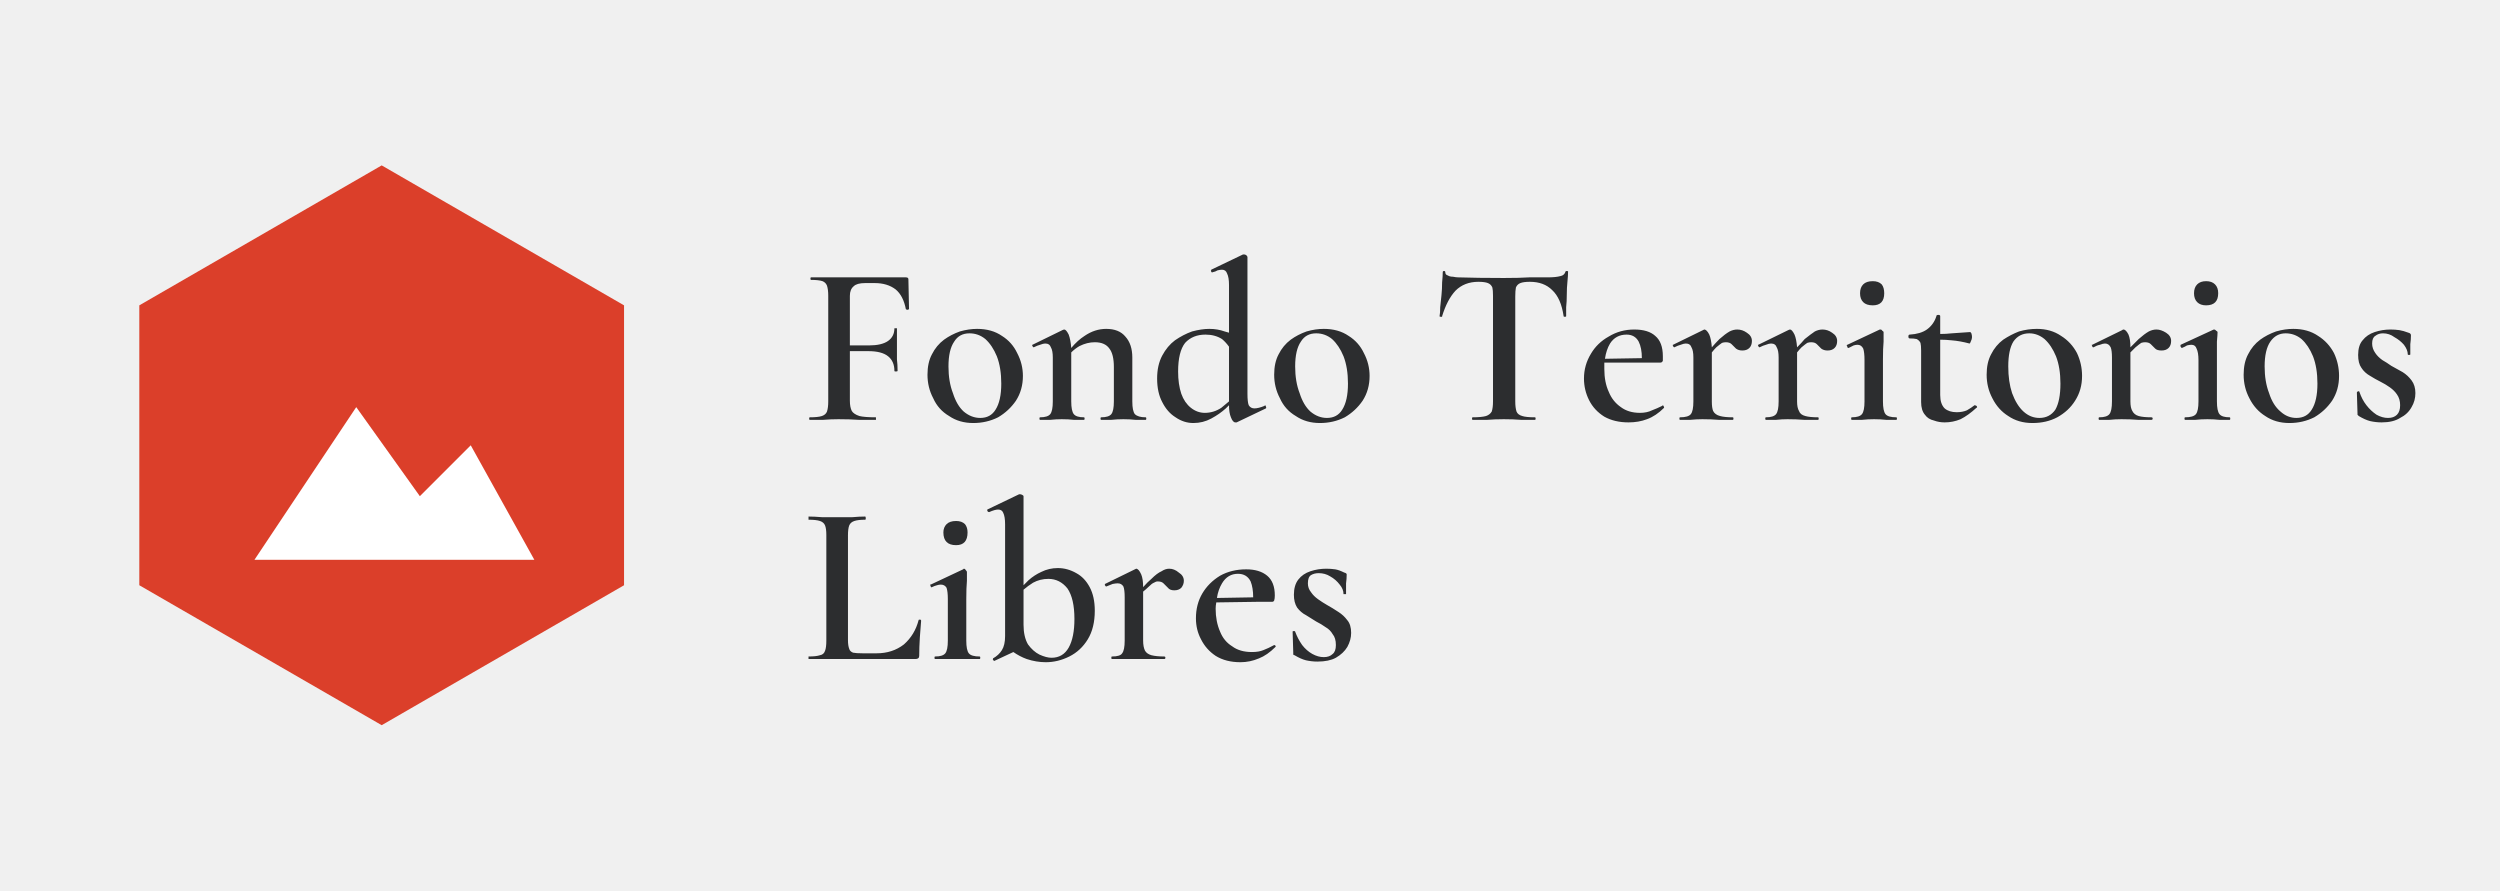
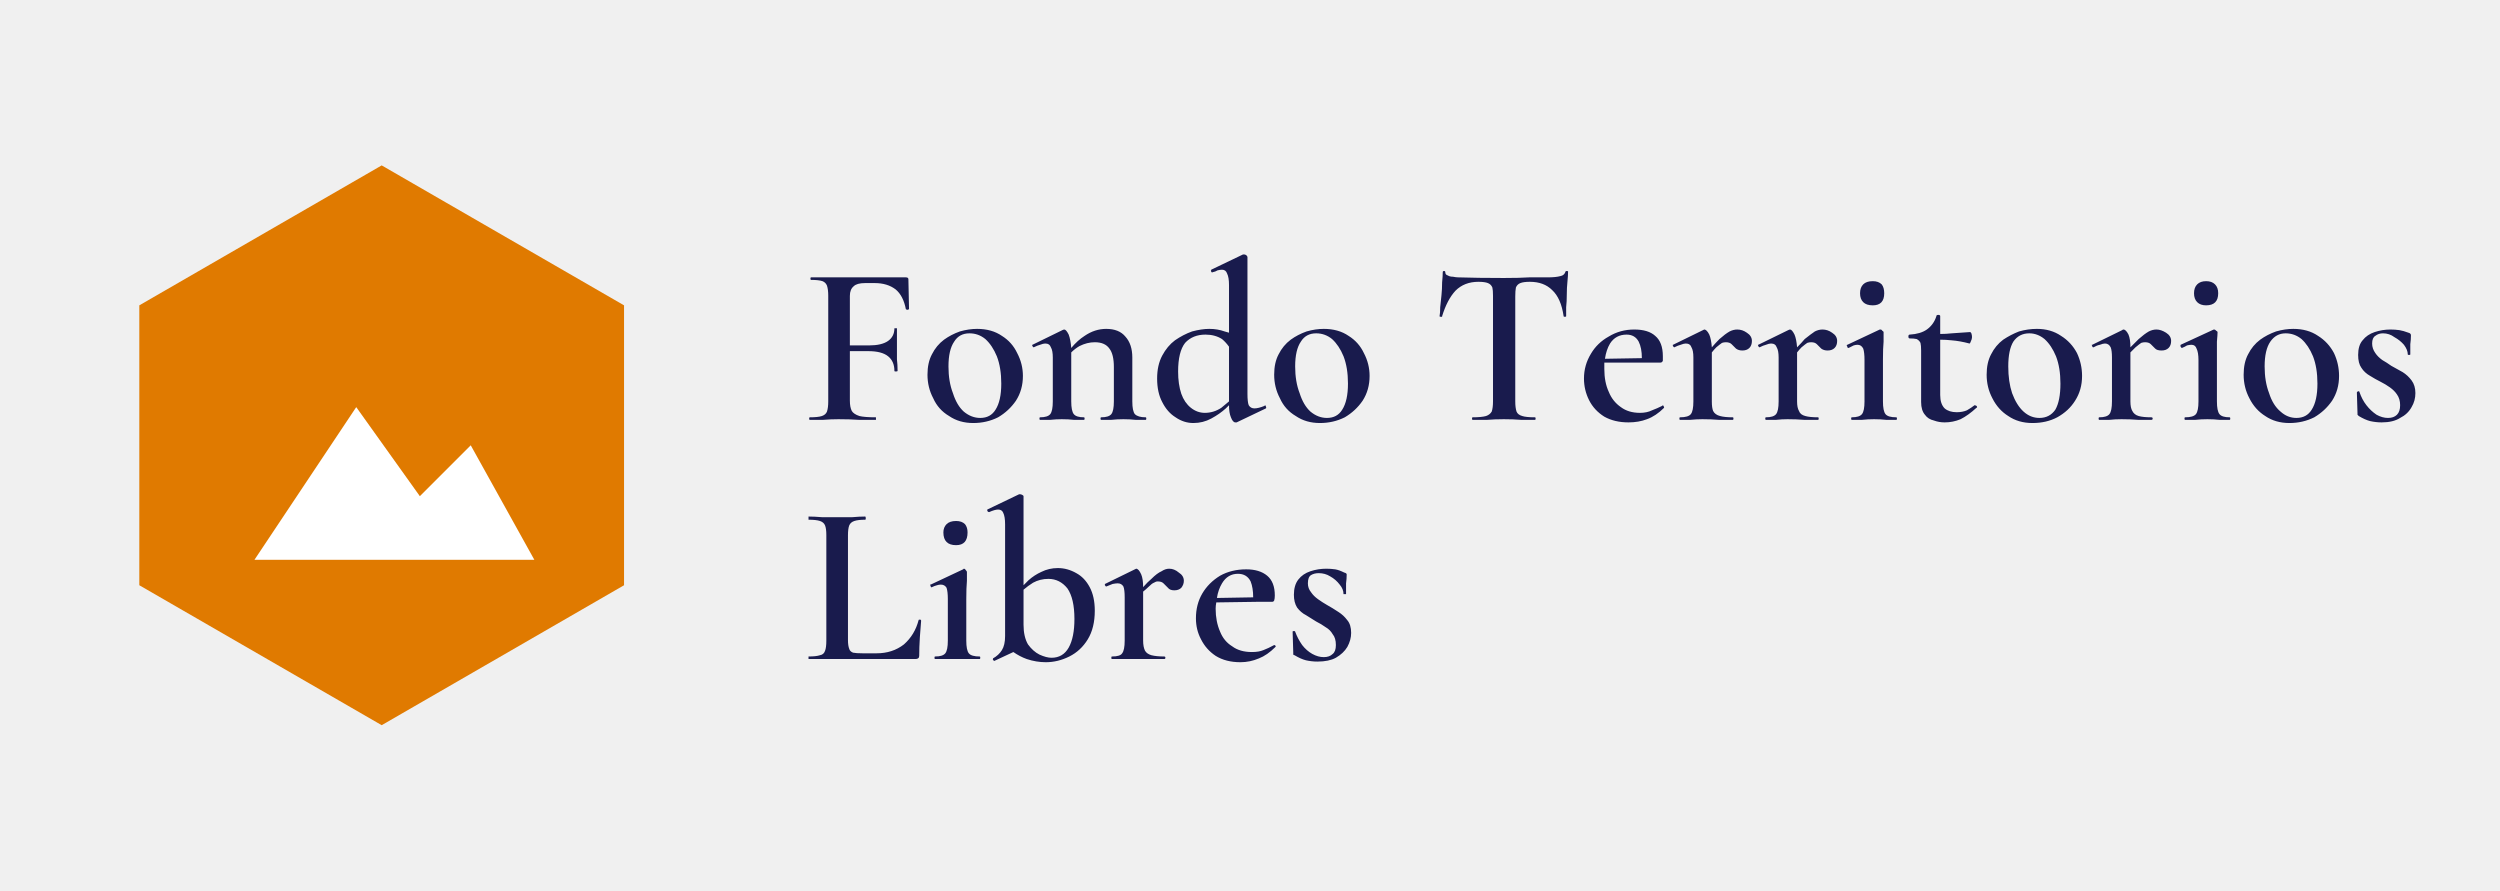
<svg xmlns="http://www.w3.org/2000/svg" width="393" height="140" viewBox="0 0 393 140">
  <defs />
-   <polygon points="98.1,92.0 60.0,114.0 21.9,92.0 21.9,48.0 60.0,26.0 98.1,48.0" fill="#db3f2a" />
+   <polygon points="98.1,92.0 60.0,114.0 21.9,92.0 21.9,48.0 60.0,26.0 98.1,48.0" fill="#e07a00" />
  <path d="M40,88 L56,64 L66,78 L74,70 L84,88Z" fill="#fff" />
-   <path fill="#2c2d2f" d="M127.3 66Q127.2 66 127.2 65.8Q127.2 65.6 127.3 65.6Q128.6 65.6 129.2 65.4Q129.8 65.2 130 64.7Q130.2 64.1 130.2 63.1V46.5Q130.2 45.5 130 44.9Q129.8 44.4 129.3 44.2Q128.7 44 127.5 44Q127.4 44 127.4 43.8Q127.4 43.6 127.5 43.6H142.4Q142.8 43.6 142.8 43.9L142.9 48.6Q142.9 48.6 142.7 48.7Q142.5 48.7 142.4 48.6Q142 46.5 140.8 45.5Q139.5 44.5 137.5 44.5H136Q134.7 44.5 134.2 45Q133.6 45.5 133.6 46.5V54.3H136.6Q138.6 54.3 139.6 53.6Q140.6 52.9 140.6 51.6Q140.6 51.6 140.8 51.6Q141 51.6 141 51.6Q141 52.8 141 53.5Q141 54.1 141 54.8Q141 55.6 141 56.5Q141.1 57.3 141.1 58.3Q141.1 58.4 140.8 58.4Q140.6 58.4 140.6 58.3Q140.6 56.8 139.6 56Q138.6 55.2 136.5 55.2H133.6V63Q133.6 64 133.9 64.6Q134.2 65.1 135.1 65.4Q135.9 65.6 137.7 65.6Q137.7 65.6 137.7 65.8Q137.7 66 137.7 66Q136.4 66 135 66Q133.6 65.9 131.8 65.9Q130.6 65.9 129.4 66Q128.2 66 127.3 66ZM153 66.5Q150.8 66.5 149.2 65.4Q147.5 64.4 146.7 62.6Q145.8 60.9 145.8 58.9Q145.8 57 146.5 55.7Q147.2 54.3 148.4 53.4Q149.5 52.6 150.9 52.1Q152.3 51.7 153.6 51.7Q155.9 51.7 157.5 52.8Q159.1 53.8 159.9 55.5Q160.8 57.2 160.8 59.1Q160.8 61.3 159.7 63Q158.6 64.6 156.9 65.6Q155.1 66.5 153 66.5ZM154.1 65.7Q155.7 65.7 156.5 64.4Q157.4 63 157.4 60.3Q157.4 57.8 156.7 56Q156 54.3 154.9 53.3Q153.8 52.4 152.4 52.4Q150.8 52.4 150 53.7Q149.1 55 149.1 57.6Q149.1 60 149.8 61.8Q150.4 63.7 151.5 64.7Q152.7 65.7 154.1 65.7ZM173.1 66Q173 66 173 65.8Q173 65.6 173.1 65.6Q174.3 65.6 174.7 65.1Q175.1 64.6 175.1 63.1V57.7Q175.1 55.7 174.4 54.8Q173.7 53.8 172.1 53.8Q170.9 53.8 169.7 54.4Q169 54.8 168.4 55.4V63.1Q168.4 64.6 168.8 65.1Q169.2 65.6 170.4 65.6Q170.5 65.6 170.5 65.8Q170.5 66 170.4 66Q169.7 66 168.8 66Q168 65.9 166.9 65.9Q166 65.9 165.1 66Q164.1 66 163.5 66Q163.4 66 163.4 65.8Q163.4 65.6 163.5 65.6Q164.7 65.6 165.1 65.1Q165.5 64.6 165.5 63.1V56.2Q165.5 55.1 165.2 54.6Q165 54 164.3 54Q164 54 163.5 54.2Q163.1 54.3 162.5 54.6Q162.4 54.6 162.3 54.4Q162.2 54.2 162.3 54.2Q162.3 54.2 162.3 54.2L167 51.9Q167.2 51.8 167.3 51.8Q167.6 51.8 168 52.6Q168.3 53.4 168.4 54.7Q169.4 53.5 170.5 52.8Q172.1 51.7 173.9 51.7Q175.9 51.7 176.9 52.9Q178 54.1 178 56.2V63.1Q178 64.6 178.4 65.1Q178.9 65.6 180.1 65.6Q180.2 65.6 180.2 65.8Q180.2 66 180.1 66Q179.4 66 178.5 66Q177.6 65.9 176.6 65.9Q175.6 65.9 174.7 66Q173.8 66 173.1 66ZM187.6 66.5Q186.1 66.5 184.8 65.6Q183.5 64.8 182.7 63.2Q181.9 61.7 181.9 59.5Q181.9 57.4 182.7 55.9Q183.5 54.4 184.7 53.5Q186 52.6 187.4 52.1Q188.9 51.7 190.1 51.7Q191.4 51.7 192.5 52.1Q192.9 52.2 193.2 52.3V44.8Q193.2 43.6 192.9 43Q192.7 42.4 192.1 42.4Q191.8 42.4 191.4 42.5Q191.1 42.7 190.6 42.8Q190.5 42.9 190.4 42.7Q190.3 42.5 190.4 42.5Q190.4 42.4 190.4 42.4L195.4 40Q195.5 40 195.6 40Q195.7 40 195.9 40.1Q196.1 40.3 196.1 40.4V61.9Q196.1 63.2 196.3 63.7Q196.6 64.2 197.2 64.2Q197.5 64.2 197.9 64.1Q198.3 64 198.8 63.8Q198.8 63.7 198.9 63.7Q198.9 63.7 199 63.9Q199.1 64.1 199 64.2L194.4 66.4Q194.3 66.4 194.2 66.4Q193.8 66.4 193.5 65.6Q193.2 64.9 193.2 63.7Q192.9 64 192.7 64.2Q191.7 65.1 190.4 65.8Q189.1 66.5 187.6 66.5ZM193.2 54.5Q192.7 53.8 192.1 53.3Q191 52.6 189.5 52.6Q187.5 52.6 186.3 53.9Q185.2 55.3 185.2 58.4Q185.2 60.4 185.7 61.9Q186.2 63.3 187.2 64.1Q188.2 64.9 189.4 64.9Q190.8 64.9 192 64.1Q192.6 63.6 193.2 63.1Q193.2 63.1 193.2 63.1ZM207.5 66.5Q205.3 66.5 203.7 65.4Q202 64.4 201.2 62.6Q200.3 60.9 200.3 58.9Q200.3 57 201 55.7Q201.7 54.3 202.9 53.4Q204 52.6 205.4 52.1Q206.8 51.7 208.1 51.7Q210.4 51.7 212 52.8Q213.6 53.8 214.4 55.5Q215.3 57.2 215.3 59.1Q215.3 61.3 214.2 63Q213.1 64.6 211.4 65.6Q209.6 66.5 207.5 66.5ZM208.6 65.7Q210.2 65.7 211 64.4Q211.9 63 211.9 60.3Q211.9 57.8 211.2 56Q210.5 54.3 209.4 53.3Q208.3 52.4 206.9 52.4Q205.3 52.4 204.5 53.7Q203.6 55 203.6 57.6Q203.6 60 204.3 61.8Q204.9 63.7 206 64.7Q207.2 65.7 208.6 65.7ZM232.4 44.3Q230.2 44.3 228.8 45.7Q227.5 47.1 226.7 49.7Q226.7 49.8 226.7 49.8Q226.6 49.8 226.5 49.8Q226.3 49.8 226.3 49.7Q226.4 49.2 226.4 48.3Q226.5 47.5 226.6 46.4Q226.7 45.4 226.7 44.4Q226.8 43.4 226.8 42.8Q226.8 42.6 227 42.6Q227.2 42.6 227.2 42.8Q227.2 43.2 227.6 43.3Q227.9 43.5 228.4 43.5Q228.9 43.6 229.2 43.6Q232.3 43.7 236.4 43.7Q238.9 43.7 240.4 43.6Q241.9 43.6 243.3 43.6Q244.6 43.6 245.3 43.4Q245.9 43.3 246.1 42.7Q246.1 42.6 246.3 42.6Q246.5 42.6 246.5 42.7Q246.5 43.3 246.4 44.3Q246.3 45.2 246.3 46.3Q246.3 47.4 246.2 48.3Q246.2 49.3 246.2 49.7Q246.2 49.8 246 49.8Q245.8 49.8 245.8 49.7Q245.4 46.9 244 45.6Q242.7 44.3 240.5 44.3Q239.5 44.3 239 44.5Q238.5 44.7 238.3 45.2Q238.2 45.7 238.2 46.6V63.1Q238.2 64.1 238.4 64.7Q238.6 65.2 239.3 65.4Q239.9 65.6 241.3 65.6Q241.4 65.6 241.4 65.8Q241.4 66 241.3 66Q240.3 66 239.1 66Q237.9 65.9 236.4 65.9Q235 65.9 233.8 66Q232.6 66 231.5 66Q231.4 66 231.4 65.8Q231.4 65.6 231.5 65.6Q232.9 65.6 233.6 65.4Q234.2 65.2 234.5 64.7Q234.7 64.1 234.7 63.1V46.5Q234.7 45.6 234.6 45.2Q234.4 44.7 233.9 44.5Q233.4 44.3 232.4 44.3ZM256 66.4Q253.8 66.4 252.2 65.5Q250.6 64.5 249.8 62.9Q249 61.3 249 59.5Q249 57.4 250.1 55.6Q251.1 53.9 252.9 52.9Q254.7 51.8 256.9 51.8Q259.1 51.8 260.2 52.8Q261.4 53.8 261.4 56Q261.4 56.4 261.4 56.7Q261.3 57 261 57H259.1L252.2 57Q252.2 57.5 252.2 58Q252.2 60.1 252.9 61.6Q253.5 63.1 254.8 64Q256 64.9 257.8 64.9Q258.9 64.9 259.7 64.5Q260.5 64.2 261.3 63.8Q261.3 63.8 261.4 63.7Q261.4 63.7 261.5 63.8Q261.6 64 261.6 64.1Q260.3 65.4 258.9 65.9Q257.6 66.4 256 66.4ZM258.1 56.3Q258.1 54.7 257.6 53.7Q257 52.6 255.7 52.6Q254 52.6 253.1 54Q252.5 55 252.3 56.4ZM264.1 66Q264 66 264 65.8Q264 65.6 264.1 65.6Q265.4 65.6 265.8 65.1Q266.2 64.6 266.2 63.1V56.2Q266.2 55.1 265.9 54.6Q265.7 54 265 54Q264.7 54 264.2 54.2Q263.8 54.3 263.2 54.6Q263.1 54.6 263 54.4Q262.9 54.2 263 54.2Q263 54.2 263 54.2L267.7 51.9Q267.9 51.8 267.9 51.8Q268.3 51.8 268.7 52.6Q269 53.3 269.1 54.6Q269.7 53.9 270.3 53.3Q271.2 52.5 271.9 52.1Q272.5 51.8 273.1 51.8Q273.9 51.8 274.6 52.3Q275.4 52.8 275.4 53.6Q275.4 54.3 275 54.7Q274.6 55.1 273.9 55.1Q273.3 55.1 272.9 54.8L272.2 54.1Q271.9 53.8 271.3 53.8Q271 53.8 270.7 53.9Q270.4 54.1 269.8 54.6Q269.5 54.9 269.1 55.4V63.1Q269.1 64.1 269.3 64.6Q269.6 65.2 270.4 65.4Q271.1 65.6 272.4 65.6Q272.5 65.6 272.5 65.8Q272.5 66 272.4 66Q271.4 66 270.2 66Q269 65.9 267.6 65.9Q266.7 65.9 265.7 66Q264.8 66 264.1 66ZM277.6 66Q277.5 66 277.5 65.8Q277.5 65.6 277.6 65.6Q278.8 65.6 279.2 65.1Q279.6 64.6 279.6 63.1V56.2Q279.6 55.1 279.3 54.6Q279.1 54 278.4 54Q278.1 54 277.6 54.2Q277.2 54.3 276.6 54.6Q276.5 54.6 276.4 54.4Q276.3 54.2 276.4 54.2Q276.4 54.2 276.4 54.2L281.1 51.9Q281.3 51.8 281.4 51.8Q281.7 51.8 282.1 52.6Q282.4 53.3 282.5 54.6Q283.2 53.9 283.7 53.3Q284.7 52.5 285.3 52.1Q285.9 51.8 286.5 51.8Q287.3 51.8 288 52.3Q288.8 52.8 288.8 53.6Q288.8 54.3 288.4 54.7Q288 55.1 287.3 55.1Q286.7 55.1 286.3 54.8L285.6 54.1Q285.3 53.8 284.7 53.8Q284.4 53.8 284.1 53.9Q283.8 54.1 283.2 54.6Q282.9 54.9 282.5 55.4V63.1Q282.5 64.1 282.8 64.6Q283 65.2 283.8 65.4Q284.5 65.6 285.8 65.6Q285.9 65.6 285.9 65.8Q285.9 66 285.8 66Q284.8 66 283.6 66Q282.4 65.9 281 65.9Q280.1 65.9 279.2 66Q278.2 66 277.6 66ZM291.1 66Q291 66 291 65.8Q291 65.6 291.1 65.6Q292.3 65.6 292.7 65.1Q293.1 64.6 293.1 63.1V56.6Q293.1 55.4 292.9 54.8Q292.6 54.2 292 54.2Q291.7 54.2 291.4 54.3Q291 54.5 290.6 54.7Q290.4 54.7 290.4 54.5Q290.3 54.3 290.3 54.3Q290.3 54.2 290.4 54.2L295.5 51.8Q295.6 51.8 295.6 51.8Q295.8 51.8 295.9 52Q296.1 52.1 296.1 52.2Q296.1 52.6 296.1 53.7Q296 54.7 296 56.5V63.1Q296 64.6 296.4 65.1Q296.8 65.6 298.1 65.6Q298.2 65.6 298.2 65.8Q298.2 66 298.1 66Q297.4 66 296.5 66Q295.6 65.9 294.6 65.9Q293.6 65.9 292.7 66Q291.8 66 291.1 66ZM294.4 48Q293.4 48 292.9 47.5Q292.4 47 292.4 46.1Q292.4 45.2 292.9 44.7Q293.4 44.2 294.4 44.2Q295.3 44.2 295.8 44.7Q296.2 45.2 296.2 46.1Q296.2 48 294.4 48ZM305.7 66.4Q304.8 66.4 304 66.1Q303.1 65.9 302.6 65.2Q302 64.5 302 63.2V55.1Q302 54.3 301.9 53.9Q301.7 53.5 301.3 53.3Q300.9 53.2 300.2 53.2Q300 53.2 300 52.9Q300 52.6 300.2 52.6Q301.9 52.5 302.9 51.8Q304 51 304.4 49.7Q304.4 49.5 304.7 49.5Q305 49.5 305 49.7V52.5Q305.9 52.5 306.8 52.4Q308.1 52.3 309.7 52.2Q309.8 52.2 309.9 52.4Q310 52.7 310 53Q310 53.3 309.8 53.7Q309.7 54 309.6 54Q308.1 53.6 306.8 53.5Q305.9 53.4 305 53.4V62.1Q305 63.5 305.7 64.2Q306.4 64.8 307.6 64.8Q308.5 64.8 309.2 64.5Q309.9 64.1 310.4 63.7Q310.5 63.7 310.7 63.8Q310.8 63.9 310.8 64Q310.8 64.1 310.7 64.1Q309.4 65.3 308.2 65.9Q307 66.4 305.7 66.4ZM319.5 66.5Q317.3 66.5 315.7 65.4Q314.1 64.4 313.2 62.6Q312.3 60.9 312.3 58.9Q312.3 57 313 55.7Q313.7 54.3 314.9 53.4Q316.1 52.6 317.4 52.1Q318.8 51.7 320.2 51.7Q322.4 51.7 324 52.8Q325.6 53.8 326.5 55.5Q327.3 57.2 327.3 59.1Q327.3 61.3 326.2 63Q325.2 64.6 323.4 65.6Q321.7 66.5 319.5 66.5ZM320.6 65.7Q322.2 65.7 323.1 64.4Q323.9 63 323.9 60.3Q323.9 57.8 323.2 56Q322.5 54.3 321.4 53.3Q320.3 52.4 319 52.4Q317.4 52.4 316.5 53.7Q315.7 55 315.7 57.6Q315.7 60 316.3 61.8Q317 63.7 318.1 64.7Q319.2 65.7 320.6 65.7ZM330 66Q329.9 66 329.9 65.8Q329.9 65.6 330 65.6Q331.2 65.6 331.6 65.1Q332 64.6 332 63.1V56.2Q332 55.1 331.8 54.6Q331.5 54 330.9 54Q330.6 54 330.1 54.2Q329.6 54.3 329.1 54.6Q328.9 54.6 328.9 54.4Q328.8 54.2 328.8 54.2Q328.8 54.2 328.9 54.2L333.6 51.9Q333.7 51.8 333.8 51.8Q334.2 51.8 334.6 52.6Q334.9 53.3 334.9 54.6Q335.6 53.9 336.2 53.3Q337.1 52.5 337.8 52.1Q338.4 51.8 339 51.8Q339.7 51.8 340.5 52.3Q341.3 52.8 341.3 53.6Q341.3 54.3 340.9 54.7Q340.5 55.1 339.8 55.1Q339.1 55.1 338.8 54.8L338.1 54.1Q337.8 53.8 337.2 53.8Q336.9 53.8 336.6 53.9Q336.3 54.1 335.7 54.6Q335.4 54.9 334.9 55.4V63.1Q334.9 64.1 335.2 64.6Q335.5 65.2 336.2 65.4Q336.9 65.6 338.2 65.6Q338.4 65.6 338.4 65.8Q338.4 66 338.2 66Q337.3 66 336.1 66Q334.9 65.9 333.5 65.9Q332.5 65.9 331.6 66Q330.7 66 330 66ZM343.5 66Q343.4 66 343.4 65.8Q343.4 65.6 343.5 65.6Q344.8 65.6 345.2 65.1Q345.6 64.6 345.6 63.1V56.6Q345.6 55.4 345.3 54.8Q345.1 54.2 344.5 54.2Q344.2 54.2 343.8 54.3Q343.5 54.5 343 54.7Q342.9 54.7 342.8 54.5Q342.7 54.3 342.8 54.3Q342.8 54.2 342.8 54.2L348 51.8Q348 51.8 348.1 51.8Q348.2 51.8 348.4 52Q348.6 52.1 348.6 52.2Q348.6 52.6 348.5 53.7Q348.5 54.7 348.5 56.5V63.1Q348.5 64.6 348.9 65.1Q349.3 65.6 350.5 65.6Q350.6 65.6 350.6 65.8Q350.6 66 350.5 66Q349.8 66 348.9 66Q348 65.9 347 65.9Q346 65.9 345.1 66Q344.2 66 343.5 66ZM346.8 48Q345.9 48 345.4 47.5Q344.9 47 344.9 46.1Q344.9 45.2 345.4 44.7Q345.9 44.2 346.8 44.2Q347.7 44.2 348.2 44.7Q348.7 45.2 348.7 46.1Q348.7 48 346.8 48ZM359.9 66.5Q357.7 66.5 356.1 65.4Q354.5 64.4 353.6 62.6Q352.7 60.9 352.7 58.9Q352.7 57 353.4 55.7Q354.1 54.3 355.3 53.4Q356.4 52.6 357.8 52.1Q359.2 51.7 360.5 51.7Q362.8 51.7 364.4 52.8Q366 53.8 366.9 55.5Q367.7 57.2 367.7 59.1Q367.7 61.3 366.6 63Q365.5 64.6 363.8 65.6Q362 66.5 359.9 66.5ZM361 65.7Q362.6 65.7 363.4 64.4Q364.3 63 364.3 60.3Q364.3 57.8 363.6 56Q362.9 54.3 361.8 53.3Q360.7 52.4 359.3 52.4Q357.8 52.4 356.9 53.7Q356 55 356 57.6Q356 60 356.7 61.8Q357.3 63.7 358.5 64.7Q359.6 65.7 361 65.7ZM372.9 54Q372.9 54.8 373.4 55.5Q373.8 56.1 374.5 56.6Q375.2 57 375.9 57.5Q376.8 58 377.7 58.5Q378.5 59 379.1 59.8Q379.7 60.6 379.7 61.8Q379.7 63 379.1 64Q378.5 65.1 377.3 65.7Q376.2 66.4 374.4 66.4Q373.5 66.4 372.6 66.2Q371.8 66 370.8 65.4Q370.7 65.3 370.6 65.2Q370.6 65.1 370.6 65L370.5 61.7Q370.5 61.6 370.7 61.5Q370.9 61.5 370.9 61.6Q371.3 62.8 372 63.7Q372.7 64.6 373.6 65.2Q374.5 65.7 375.4 65.7Q376.3 65.7 376.8 65.2Q377.3 64.7 377.3 63.7Q377.3 62.7 376.8 62Q376.4 61.4 375.7 60.9Q375 60.4 374.2 60Q373.4 59.6 372.6 59.1Q371.7 58.6 371.2 57.8Q370.7 57.1 370.7 55.8Q370.7 54.3 371.4 53.5Q372.1 52.6 373.3 52.2Q374.5 51.8 375.8 51.8Q376.5 51.8 377.2 51.9Q377.8 52 378.6 52.3Q379 52.4 379 52.7Q379 53.4 378.9 54.1Q378.9 54.8 378.9 55.7Q378.9 55.8 378.7 55.8Q378.5 55.8 378.5 55.7Q378.5 55 377.9 54.2Q377.3 53.5 376.4 53Q375.6 52.4 374.6 52.4Q373.9 52.4 373.4 52.8Q372.9 53.1 372.9 54Z" />
-   <path fill="#2c2d2f" d="M133.3 84.2V100.6Q133.3 101.5 133.5 102Q133.6 102.4 134.1 102.6Q134.6 102.7 135.6 102.7H137.8Q140.3 102.7 142.1 101.3Q143.8 99.8 144.4 97.5Q144.4 97.4 144.6 97.4Q144.8 97.4 144.8 97.6Q144.7 98.7 144.6 100.2Q144.5 101.8 144.5 103.1Q144.5 103.6 143.9 103.6H127.1Q127.1 103.6 127.1 103.4Q127.1 103.2 127.1 103.2Q128.3 103.2 128.9 103Q129.5 102.9 129.7 102.3Q129.9 101.8 129.9 100.7V84.1Q129.9 83.1 129.7 82.6Q129.5 82.1 128.9 81.9Q128.3 81.7 127.1 81.7Q127.1 81.7 127.1 81.5Q127.1 81.2 127.1 81.2Q128 81.2 129.2 81.3Q130.3 81.3 131.6 81.3Q132.9 81.3 134 81.3Q135.1 81.2 136 81.2Q136.1 81.2 136.1 81.5Q136.1 81.7 136 81.7Q134.9 81.7 134.3 81.9Q133.7 82.1 133.5 82.6Q133.3 83.1 133.3 84.2ZM147 103.6Q146.9 103.6 146.9 103.4Q146.9 103.2 147 103.2Q148.2 103.2 148.6 102.7Q149 102.2 149 100.7V94.2Q149 93 148.8 92.4Q148.5 91.9 147.9 91.9Q147.6 91.9 147.3 92Q146.9 92.1 146.5 92.3Q146.3 92.4 146.3 92.1Q146.2 92 146.2 91.9Q146.2 91.9 146.3 91.9L151.4 89.5Q151.5 89.4 151.5 89.4Q151.7 89.4 151.8 89.6Q152 89.8 152 89.9Q152 90.3 152 91.3Q151.9 92.4 151.9 94.2V100.7Q151.9 102.2 152.3 102.7Q152.7 103.2 154 103.2Q154.1 103.2 154.1 103.4Q154.1 103.6 154 103.6Q153.2 103.6 152.4 103.6Q151.5 103.6 150.5 103.6Q149.5 103.6 148.6 103.6Q147.7 103.6 147 103.6ZM150.3 85.7Q149.3 85.7 148.8 85.2Q148.3 84.7 148.3 83.7Q148.3 82.9 148.8 82.4Q149.3 81.9 150.3 81.9Q151.2 81.9 151.7 82.4Q152.1 82.9 152.1 83.7Q152.1 85.7 150.3 85.7ZM164.4 104.1Q162.9 104.1 161.4 103.6Q160.3 103.2 159.3 102.5L156.3 103.9Q156.2 103.9 156.1 103.7Q156 103.6 156.1 103.6Q156.1 103.5 156.1 103.5Q157 103 157.5 102.2Q158 101.4 158 100V82.4Q158 81.2 157.7 80.6Q157.5 80.1 156.9 80.1Q156.4 80.1 155.5 80.5Q155.3 80.5 155.2 80.3Q155.2 80.1 155.2 80.1L160.2 77.7Q160.3 77.7 160.4 77.7Q160.5 77.7 160.7 77.8Q160.9 77.9 160.9 78V92Q161.3 91.6 161.7 91.2Q162.6 90.4 163.7 89.9Q164.9 89.3 166.3 89.3Q167.8 89.3 169.2 90.1Q170.5 90.8 171.3 92.3Q172.1 93.8 172.1 96Q172.1 98.7 171 100.5Q169.9 102.3 168.1 103.2Q166.3 104.1 164.4 104.1ZM160.9 98.2Q160.9 100.1 161.6 101.3Q162.4 102.4 163.4 102.9Q164.5 103.4 165.3 103.4Q167.1 103.4 168 101.8Q168.9 100.2 168.9 97.3Q168.9 94.1 167.8 92.5Q166.6 91 164.8 91Q163.5 91 162.4 91.6Q161.6 92.1 160.9 92.7ZM174.8 103.6Q174.7 103.6 174.7 103.4Q174.7 103.2 174.8 103.2Q176.1 103.2 176.4 102.7Q176.8 102.2 176.8 100.7V93.9Q176.8 92.7 176.6 92.2Q176.3 91.7 175.7 91.7Q175.4 91.7 174.9 91.8Q174.4 92 173.9 92.2Q173.8 92.2 173.7 92Q173.6 91.9 173.7 91.9Q173.7 91.8 173.7 91.8L178.4 89.5Q178.6 89.4 178.6 89.4Q179 89.4 179.4 90.3Q179.7 91 179.7 92.3Q180.4 91.5 181 91Q181.9 90.1 182.6 89.8Q183.2 89.4 183.8 89.4Q184.6 89.4 185.3 90Q186.1 90.5 186.1 91.3Q186.1 91.9 185.7 92.4Q185.3 92.8 184.6 92.8Q183.9 92.8 183.6 92.4L182.9 91.7Q182.6 91.4 182 91.4Q181.7 91.4 181.4 91.6Q181.1 91.7 180.5 92.3Q180.2 92.6 179.7 93V100.7Q179.7 101.7 180 102.3Q180.3 102.8 181 103Q181.8 103.2 183 103.2Q183.2 103.2 183.2 103.4Q183.2 103.6 183 103.6Q182.1 103.6 180.9 103.6Q179.7 103.6 178.3 103.6Q177.3 103.6 176.4 103.6Q175.5 103.6 174.8 103.6ZM195 104.1Q192.7 104.1 191.1 103.1Q189.6 102.1 188.8 100.5Q188 99 188 97.2Q188 95 189 93.3Q190 91.6 191.8 90.5Q193.6 89.5 195.9 89.5Q198 89.5 199.2 90.5Q200.4 91.5 200.4 93.6Q200.4 94.1 200.3 94.4Q200.2 94.6 200 94.6H198L191.2 94.7Q191.1 95.2 191.1 95.7Q191.1 97.7 191.8 99.3Q192.4 100.8 193.7 101.6Q194.9 102.5 196.8 102.5Q197.9 102.5 198.6 102.2Q199.4 101.9 200.3 101.4Q200.3 101.4 200.3 101.4Q200.4 101.4 200.5 101.5Q200.6 101.6 200.5 101.7Q199.2 103 197.9 103.5Q196.5 104.1 195 104.1ZM197 93.9Q197 92.4 196.6 91.4Q196 90.2 194.6 90.2Q193 90.2 192.1 91.7Q191.5 92.7 191.3 94ZM205.6 91.7Q205.6 92.5 206.1 93.1Q206.5 93.7 207.2 94.2Q207.9 94.7 208.6 95.1Q209.5 95.6 210.4 96.2Q211.2 96.7 211.8 97.5Q212.4 98.2 212.4 99.5Q212.4 100.6 211.8 101.7Q211.2 102.7 210 103.4Q208.9 104 207.1 104Q206.2 104 205.3 103.8Q204.5 103.6 203.5 103Q203.4 103 203.3 102.9Q203.3 102.8 203.3 102.6L203.2 99.3Q203.2 99.2 203.4 99.2Q203.6 99.2 203.6 99.3Q204 100.4 204.7 101.4Q205.4 102.3 206.3 102.8Q207.2 103.3 208.1 103.3Q209 103.3 209.5 102.8Q210 102.4 210 101.4Q210 100.3 209.5 99.7Q209.1 99 208.4 98.6Q207.7 98.1 206.9 97.7Q206.1 97.2 205.3 96.7Q204.5 96.3 203.9 95.5Q203.4 94.7 203.4 93.5Q203.4 92 204.1 91.1Q204.8 90.2 206 89.8Q207.2 89.4 208.5 89.4Q209.2 89.4 209.9 89.5Q210.5 89.6 211.3 90Q211.7 90.1 211.7 90.3Q211.7 91 211.6 91.7Q211.6 92.5 211.6 93.4Q211.6 93.4 211.4 93.4Q211.2 93.4 211.2 93.4Q211.2 92.6 210.6 91.9Q210 91.1 209.1 90.6Q208.3 90.1 207.3 90.1Q206.6 90.1 206.1 90.4Q205.6 90.7 205.6 91.7Z" />
+   <path fill="#191b4d" d="M127.3 66Q127.2 66 127.2 65.8Q127.2 65.6 127.3 65.6Q128.6 65.6 129.2 65.4Q129.8 65.2 130 64.7Q130.2 64.1 130.2 63.1V46.5Q130.2 45.5 130 44.9Q129.8 44.4 129.3 44.2Q128.7 44 127.5 44Q127.4 44 127.4 43.8Q127.4 43.6 127.5 43.6H142.4Q142.8 43.6 142.8 43.9L142.9 48.6Q142.9 48.6 142.7 48.7Q142.5 48.7 142.4 48.6Q142 46.5 140.8 45.5Q139.5 44.5 137.5 44.5H136Q134.7 44.5 134.2 45Q133.6 45.5 133.6 46.5V54.3H136.6Q138.6 54.3 139.6 53.6Q140.6 52.9 140.6 51.6Q140.6 51.6 140.8 51.6Q141 51.6 141 51.6Q141 52.8 141 53.5Q141 54.1 141 54.8Q141 55.6 141 56.5Q141.1 57.3 141.1 58.3Q141.1 58.4 140.8 58.4Q140.6 58.4 140.6 58.3Q140.6 56.8 139.6 56Q138.6 55.2 136.5 55.2H133.6V63Q133.6 64 133.9 64.6Q134.2 65.1 135.1 65.4Q135.9 65.6 137.7 65.6Q137.7 65.6 137.7 65.8Q137.7 66 137.7 66Q136.4 66 135 66Q133.6 65.9 131.8 65.9Q130.6 65.9 129.4 66Q128.2 66 127.3 66ZM153 66.5Q150.8 66.5 149.2 65.4Q147.5 64.4 146.7 62.6Q145.8 60.9 145.8 58.9Q145.8 57 146.5 55.7Q147.2 54.3 148.4 53.4Q149.5 52.6 150.9 52.1Q152.3 51.7 153.6 51.7Q155.9 51.7 157.5 52.8Q159.1 53.8 159.9 55.5Q160.8 57.2 160.8 59.1Q160.8 61.3 159.7 63Q158.6 64.6 156.9 65.6Q155.1 66.5 153 66.5ZM154.1 65.7Q155.7 65.7 156.5 64.4Q157.4 63 157.4 60.3Q157.4 57.8 156.7 56Q156 54.3 154.9 53.3Q153.8 52.4 152.4 52.4Q150.8 52.4 150 53.7Q149.1 55 149.1 57.6Q149.1 60 149.8 61.8Q150.4 63.7 151.5 64.7Q152.7 65.7 154.1 65.7ZM173.1 66Q173 66 173 65.8Q173 65.6 173.1 65.6Q174.3 65.6 174.7 65.1Q175.1 64.6 175.1 63.1V57.7Q175.1 55.7 174.4 54.8Q173.7 53.8 172.1 53.8Q170.9 53.8 169.7 54.4Q169 54.8 168.4 55.4V63.1Q168.4 64.6 168.8 65.1Q169.2 65.6 170.4 65.6Q170.5 65.6 170.5 65.8Q170.5 66 170.4 66Q169.7 66 168.8 66Q168 65.9 166.9 65.9Q166 65.9 165.1 66Q164.1 66 163.5 66Q163.4 66 163.4 65.8Q163.4 65.6 163.5 65.6Q164.7 65.6 165.1 65.1Q165.5 64.6 165.5 63.1V56.2Q165.5 55.1 165.2 54.6Q165 54 164.3 54Q164 54 163.5 54.2Q163.1 54.3 162.5 54.6Q162.4 54.6 162.3 54.4Q162.2 54.2 162.3 54.2Q162.3 54.2 162.3 54.2L167 51.9Q167.2 51.8 167.3 51.8Q167.6 51.8 168 52.6Q168.3 53.4 168.4 54.7Q169.4 53.5 170.5 52.8Q172.1 51.7 173.9 51.7Q175.9 51.7 176.9 52.9Q178 54.1 178 56.2V63.1Q178 64.6 178.4 65.1Q178.9 65.6 180.1 65.6Q180.2 65.6 180.2 65.8Q180.2 66 180.1 66Q179.4 66 178.5 66Q177.6 65.9 176.6 65.9Q175.6 65.9 174.7 66Q173.8 66 173.1 66ZM187.6 66.5Q186.1 66.5 184.8 65.6Q183.5 64.8 182.7 63.2Q181.9 61.7 181.9 59.5Q181.9 57.4 182.7 55.9Q183.5 54.4 184.7 53.5Q186 52.6 187.4 52.1Q188.9 51.7 190.1 51.7Q191.4 51.7 192.5 52.1Q192.9 52.2 193.2 52.3V44.8Q193.2 43.6 192.9 43Q192.7 42.4 192.1 42.4Q191.8 42.4 191.4 42.5Q191.1 42.7 190.6 42.8Q190.5 42.9 190.4 42.7Q190.3 42.5 190.4 42.5Q190.4 42.4 190.4 42.4L195.4 40Q195.5 40 195.6 40Q195.7 40 195.9 40.1Q196.1 40.3 196.1 40.4V61.9Q196.1 63.2 196.3 63.7Q196.6 64.2 197.2 64.2Q197.5 64.2 197.9 64.1Q198.3 64 198.8 63.8Q198.8 63.7 198.9 63.7Q198.9 63.7 199 63.9Q199.1 64.1 199 64.2L194.4 66.4Q194.3 66.4 194.2 66.4Q193.8 66.4 193.5 65.6Q193.2 64.9 193.2 63.7Q192.9 64 192.7 64.2Q191.7 65.1 190.4 65.8Q189.1 66.5 187.6 66.5ZM193.2 54.5Q192.7 53.8 192.1 53.3Q191 52.6 189.5 52.6Q187.5 52.6 186.3 53.9Q185.2 55.3 185.2 58.4Q185.2 60.4 185.7 61.9Q186.2 63.3 187.2 64.1Q188.2 64.9 189.4 64.9Q190.8 64.9 192 64.1Q192.6 63.6 193.2 63.1Q193.2 63.1 193.2 63.1ZM207.5 66.5Q205.3 66.5 203.7 65.4Q202 64.4 201.2 62.6Q200.3 60.9 200.3 58.9Q200.3 57 201 55.7Q201.7 54.3 202.9 53.4Q204 52.6 205.4 52.1Q206.8 51.7 208.1 51.7Q210.4 51.7 212 52.8Q213.6 53.8 214.4 55.5Q215.3 57.2 215.3 59.1Q215.3 61.3 214.2 63Q213.1 64.6 211.4 65.6Q209.6 66.5 207.5 66.5ZM208.6 65.7Q210.2 65.7 211 64.4Q211.9 63 211.9 60.3Q211.9 57.8 211.2 56Q210.5 54.3 209.4 53.3Q208.3 52.4 206.9 52.4Q205.3 52.4 204.5 53.7Q203.6 55 203.6 57.6Q203.6 60 204.3 61.8Q204.9 63.7 206 64.7Q207.2 65.7 208.6 65.7ZM232.4 44.3Q230.2 44.3 228.8 45.7Q227.5 47.1 226.7 49.7Q226.7 49.8 226.7 49.8Q226.6 49.8 226.5 49.8Q226.3 49.8 226.3 49.7Q226.4 49.2 226.4 48.3Q226.5 47.5 226.6 46.4Q226.7 45.4 226.7 44.4Q226.8 43.4 226.8 42.8Q226.8 42.6 227 42.6Q227.2 42.6 227.2 42.8Q227.2 43.2 227.6 43.3Q227.9 43.5 228.4 43.5Q228.9 43.6 229.2 43.6Q232.3 43.7 236.4 43.7Q238.9 43.7 240.4 43.6Q241.9 43.6 243.3 43.6Q244.6 43.6 245.3 43.4Q245.9 43.3 246.1 42.7Q246.1 42.6 246.3 42.6Q246.5 42.6 246.5 42.7Q246.5 43.3 246.4 44.3Q246.3 45.2 246.3 46.3Q246.3 47.4 246.2 48.3Q246.2 49.3 246.2 49.7Q246.2 49.8 246 49.8Q245.8 49.8 245.8 49.7Q245.4 46.9 244 45.6Q242.7 44.3 240.5 44.3Q239.5 44.3 239 44.5Q238.5 44.7 238.3 45.2Q238.2 45.7 238.2 46.6V63.1Q238.2 64.1 238.4 64.7Q238.6 65.2 239.3 65.4Q239.9 65.6 241.3 65.6Q241.4 65.6 241.4 65.8Q241.4 66 241.3 66Q240.3 66 239.1 66Q237.9 65.9 236.4 65.9Q235 65.9 233.8 66Q232.6 66 231.5 66Q231.4 66 231.4 65.8Q231.4 65.6 231.5 65.6Q232.9 65.6 233.6 65.4Q234.2 65.2 234.5 64.7Q234.7 64.1 234.7 63.1V46.5Q234.7 45.6 234.6 45.2Q234.4 44.7 233.9 44.5Q233.4 44.3 232.4 44.3ZM256 66.4Q253.8 66.4 252.2 65.5Q250.6 64.5 249.8 62.9Q249 61.3 249 59.5Q249 57.4 250.1 55.6Q251.1 53.9 252.9 52.9Q254.7 51.8 256.9 51.8Q259.1 51.8 260.2 52.8Q261.4 53.8 261.4 56Q261.4 56.4 261.4 56.7Q261.3 57 261 57H259.1L252.2 57Q252.2 57.5 252.2 58Q252.2 60.1 252.9 61.6Q253.5 63.1 254.8 64Q256 64.9 257.8 64.9Q258.9 64.9 259.7 64.5Q260.5 64.2 261.3 63.8Q261.3 63.8 261.4 63.7Q261.4 63.7 261.5 63.8Q261.6 64 261.6 64.1Q260.3 65.4 258.9 65.9Q257.6 66.4 256 66.4ZM258.1 56.3Q258.1 54.7 257.6 53.7Q257 52.6 255.7 52.6Q254 52.6 253.1 54Q252.5 55 252.3 56.4ZM264.1 66Q264 66 264 65.8Q264 65.6 264.1 65.6Q265.4 65.6 265.8 65.1Q266.2 64.6 266.2 63.1V56.2Q266.2 55.1 265.9 54.6Q265.7 54 265 54Q264.7 54 264.2 54.2Q263.8 54.3 263.2 54.6Q263.1 54.6 263 54.4Q262.9 54.2 263 54.2Q263 54.2 263 54.2L267.7 51.9Q267.9 51.8 267.9 51.8Q268.3 51.8 268.7 52.6Q269 53.3 269.1 54.6Q269.7 53.9 270.3 53.3Q271.2 52.5 271.9 52.1Q272.5 51.8 273.1 51.8Q273.9 51.8 274.6 52.3Q275.4 52.8 275.4 53.6Q275.4 54.3 275 54.7Q274.6 55.1 273.9 55.1Q273.3 55.1 272.9 54.8L272.2 54.1Q271.9 53.8 271.3 53.8Q271 53.8 270.7 53.9Q270.4 54.1 269.8 54.6Q269.5 54.9 269.1 55.4V63.1Q269.1 64.1 269.3 64.6Q269.6 65.2 270.4 65.4Q271.1 65.6 272.4 65.6Q272.5 65.6 272.5 65.8Q272.5 66 272.4 66Q271.4 66 270.2 66Q269 65.9 267.6 65.9Q266.7 65.9 265.7 66Q264.8 66 264.1 66ZM277.6 66Q277.5 66 277.5 65.8Q277.5 65.6 277.6 65.6Q278.8 65.6 279.2 65.1Q279.6 64.6 279.6 63.1V56.2Q279.6 55.1 279.3 54.6Q279.1 54 278.4 54Q278.1 54 277.6 54.2Q277.2 54.3 276.6 54.6Q276.5 54.6 276.4 54.4Q276.3 54.2 276.4 54.2Q276.4 54.2 276.4 54.2L281.1 51.9Q281.3 51.8 281.4 51.8Q281.7 51.8 282.1 52.6Q282.4 53.3 282.5 54.6Q283.2 53.9 283.7 53.3Q284.7 52.5 285.3 52.1Q285.9 51.8 286.5 51.8Q287.3 51.8 288 52.3Q288.8 52.8 288.8 53.6Q288.8 54.3 288.4 54.7Q288 55.1 287.3 55.1Q286.7 55.1 286.3 54.8L285.6 54.1Q285.3 53.8 284.7 53.8Q284.4 53.8 284.1 53.9Q283.8 54.1 283.2 54.6Q282.9 54.9 282.5 55.4V63.1Q282.5 64.1 282.8 64.6Q283 65.2 283.8 65.4Q284.5 65.6 285.8 65.6Q285.9 65.6 285.9 65.8Q285.9 66 285.8 66Q284.8 66 283.6 66Q282.4 65.9 281 65.9Q280.1 65.9 279.2 66Q278.2 66 277.6 66ZM291.1 66Q291 66 291 65.8Q291 65.6 291.1 65.6Q292.3 65.6 292.7 65.1Q293.1 64.6 293.1 63.1V56.6Q293.1 55.4 292.9 54.8Q292.6 54.2 292 54.2Q291.7 54.2 291.4 54.3Q291 54.5 290.6 54.7Q290.4 54.7 290.4 54.5Q290.3 54.3 290.3 54.3Q290.3 54.2 290.4 54.2L295.5 51.8Q295.6 51.8 295.6 51.8Q295.8 51.8 295.9 52Q296.1 52.1 296.1 52.2Q296.1 52.6 296.1 53.7Q296 54.7 296 56.5V63.1Q296 64.6 296.4 65.1Q296.8 65.6 298.1 65.6Q298.2 65.6 298.2 65.8Q298.2 66 298.1 66Q297.4 66 296.5 66Q295.6 65.9 294.6 65.9Q293.6 65.9 292.7 66Q291.8 66 291.1 66ZM294.4 48Q293.4 48 292.9 47.5Q292.4 47 292.4 46.1Q292.4 45.2 292.9 44.7Q293.4 44.2 294.4 44.2Q295.3 44.2 295.8 44.7Q296.2 45.2 296.2 46.1Q296.2 48 294.4 48ZM305.7 66.4Q304.8 66.4 304 66.1Q303.1 65.9 302.6 65.2Q302 64.5 302 63.2V55.1Q302 54.3 301.9 53.9Q301.7 53.5 301.3 53.3Q300.9 53.2 300.2 53.2Q300 53.2 300 52.9Q300 52.6 300.2 52.6Q301.9 52.5 302.9 51.8Q304 51 304.4 49.7Q304.4 49.5 304.7 49.5Q305 49.5 305 49.7V52.5Q305.9 52.5 306.8 52.4Q308.1 52.3 309.7 52.2Q309.8 52.2 309.9 52.4Q310 52.7 310 53Q310 53.3 309.8 53.7Q309.7 54 309.6 54Q308.1 53.6 306.8 53.5Q305.9 53.4 305 53.4V62.1Q305 63.5 305.7 64.2Q306.4 64.8 307.6 64.8Q308.5 64.8 309.2 64.5Q309.9 64.1 310.4 63.7Q310.5 63.7 310.7 63.8Q310.8 63.9 310.8 64Q310.8 64.1 310.7 64.1Q309.4 65.3 308.2 65.9Q307 66.4 305.7 66.4ZM319.5 66.5Q317.3 66.5 315.7 65.4Q314.1 64.4 313.2 62.6Q312.3 60.9 312.3 58.9Q312.3 57 313 55.7Q313.7 54.3 314.9 53.4Q316.1 52.6 317.4 52.1Q318.8 51.7 320.2 51.7Q322.4 51.7 324 52.8Q325.6 53.8 326.5 55.5Q327.3 57.2 327.3 59.1Q327.3 61.3 326.2 63Q325.2 64.6 323.4 65.6Q321.7 66.5 319.5 66.5ZM320.6 65.7Q322.2 65.7 323.1 64.4Q323.9 63 323.9 60.3Q323.9 57.8 323.2 56Q322.5 54.3 321.4 53.3Q320.3 52.4 319 52.4Q317.4 52.4 316.5 53.7Q315.7 55 315.7 57.6Q315.7 60 316.3 61.8Q317 63.7 318.1 64.7Q319.2 65.7 320.6 65.7ZM330 66Q329.9 66 329.9 65.8Q329.9 65.6 330 65.6Q331.2 65.6 331.6 65.1Q332 64.6 332 63.1V56.2Q332 55.1 331.8 54.6Q331.5 54 330.9 54Q330.6 54 330.1 54.2Q329.6 54.3 329.1 54.6Q328.9 54.6 328.9 54.4Q328.8 54.2 328.8 54.2Q328.8 54.2 328.9 54.2L333.6 51.9Q333.7 51.8 333.8 51.8Q334.2 51.8 334.6 52.6Q334.9 53.3 334.9 54.6Q335.6 53.9 336.2 53.3Q337.1 52.5 337.8 52.1Q338.4 51.8 339 51.8Q339.7 51.8 340.5 52.3Q341.3 52.8 341.3 53.6Q341.3 54.3 340.9 54.7Q340.5 55.1 339.8 55.1Q339.1 55.1 338.8 54.8L338.1 54.1Q337.8 53.8 337.2 53.8Q336.9 53.8 336.6 53.9Q336.3 54.1 335.7 54.6Q335.4 54.9 334.9 55.4V63.1Q334.9 64.1 335.2 64.6Q335.5 65.2 336.2 65.4Q336.9 65.6 338.2 65.6Q338.4 65.6 338.4 65.8Q338.4 66 338.2 66Q337.3 66 336.1 66Q334.9 65.9 333.5 65.9Q332.5 65.9 331.6 66Q330.7 66 330 66ZM343.5 66Q343.4 66 343.4 65.8Q343.4 65.6 343.5 65.6Q344.8 65.6 345.2 65.1Q345.6 64.6 345.6 63.1V56.6Q345.6 55.4 345.3 54.8Q345.1 54.2 344.5 54.2Q344.2 54.2 343.8 54.3Q343.5 54.5 343 54.7Q342.9 54.7 342.8 54.5Q342.7 54.3 342.8 54.3Q342.8 54.2 342.8 54.2L348 51.8Q348 51.8 348.1 51.8Q348.2 51.8 348.4 52Q348.6 52.1 348.6 52.2Q348.6 52.6 348.5 53.7Q348.5 54.7 348.5 56.5V63.1Q348.5 64.6 348.9 65.1Q349.3 65.6 350.5 65.6Q350.6 65.6 350.6 65.8Q350.6 66 350.5 66Q349.8 66 348.9 66Q348 65.9 347 65.9Q346 65.9 345.1 66Q344.2 66 343.5 66ZM346.8 48Q345.9 48 345.4 47.5Q344.9 47 344.9 46.1Q344.9 45.2 345.4 44.7Q345.9 44.2 346.8 44.2Q347.7 44.2 348.2 44.7Q348.7 45.2 348.7 46.1Q348.7 48 346.8 48ZM359.9 66.5Q357.7 66.5 356.1 65.4Q354.5 64.4 353.6 62.6Q352.7 60.9 352.7 58.9Q352.7 57 353.4 55.7Q354.1 54.3 355.3 53.4Q356.4 52.6 357.8 52.1Q359.2 51.7 360.5 51.7Q362.8 51.7 364.4 52.8Q366 53.8 366.9 55.5Q367.7 57.2 367.7 59.1Q367.7 61.3 366.6 63Q365.5 64.6 363.8 65.6Q362 66.5 359.9 66.5ZM361 65.7Q362.6 65.7 363.4 64.4Q364.3 63 364.3 60.3Q364.3 57.8 363.6 56Q362.9 54.3 361.8 53.3Q360.7 52.4 359.3 52.4Q357.8 52.4 356.9 53.7Q356 55 356 57.6Q356 60 356.7 61.8Q357.3 63.7 358.5 64.7Q359.6 65.7 361 65.7ZM372.9 54Q372.9 54.8 373.4 55.5Q373.8 56.1 374.5 56.6Q375.2 57 375.9 57.5Q376.8 58 377.7 58.5Q378.5 59 379.1 59.8Q379.7 60.6 379.7 61.8Q379.7 63 379.1 64Q378.5 65.1 377.3 65.7Q376.2 66.4 374.4 66.4Q373.5 66.4 372.6 66.2Q371.8 66 370.8 65.4Q370.7 65.3 370.6 65.2Q370.6 65.1 370.6 65L370.5 61.7Q370.5 61.6 370.7 61.5Q370.9 61.5 370.9 61.6Q371.3 62.8 372 63.7Q372.7 64.6 373.6 65.2Q374.5 65.7 375.4 65.7Q376.3 65.7 376.8 65.2Q377.3 64.7 377.3 63.7Q377.3 62.7 376.8 62Q376.4 61.4 375.7 60.9Q375 60.4 374.2 60Q373.4 59.6 372.6 59.1Q371.7 58.6 371.2 57.8Q370.7 57.1 370.7 55.8Q370.7 54.3 371.4 53.5Q372.1 52.6 373.3 52.2Q374.5 51.8 375.8 51.8Q376.5 51.8 377.2 51.9Q377.8 52 378.6 52.3Q379 52.4 379 52.7Q379 53.4 378.9 54.1Q378.9 54.8 378.9 55.7Q378.9 55.8 378.7 55.8Q378.5 55.8 378.5 55.7Q378.5 55 377.9 54.2Q377.3 53.5 376.4 53Q375.6 52.4 374.6 52.4Q373.9 52.4 373.4 52.8Q372.9 53.1 372.9 54Z" />
+   <path fill="#191b4d" d="M133.3 84.2V100.6Q133.3 101.5 133.5 102Q133.6 102.4 134.1 102.6Q134.6 102.7 135.6 102.7H137.8Q140.3 102.7 142.1 101.3Q143.8 99.8 144.4 97.5Q144.4 97.4 144.6 97.4Q144.8 97.4 144.8 97.6Q144.7 98.7 144.6 100.2Q144.5 101.8 144.5 103.1Q144.5 103.6 143.9 103.6H127.1Q127.1 103.6 127.1 103.4Q127.1 103.2 127.1 103.2Q128.3 103.2 128.9 103Q129.5 102.9 129.7 102.3Q129.9 101.8 129.9 100.7V84.1Q129.9 83.1 129.7 82.6Q129.5 82.1 128.9 81.9Q128.3 81.7 127.1 81.7Q127.1 81.7 127.1 81.5Q127.1 81.2 127.1 81.2Q128 81.2 129.2 81.3Q130.3 81.3 131.6 81.3Q132.9 81.3 134 81.3Q135.1 81.2 136 81.2Q136.1 81.2 136.1 81.5Q136.1 81.7 136 81.7Q134.9 81.7 134.3 81.9Q133.7 82.1 133.5 82.6Q133.3 83.1 133.3 84.2ZM147 103.6Q146.9 103.6 146.9 103.4Q146.9 103.2 147 103.2Q148.2 103.2 148.6 102.7Q149 102.2 149 100.7V94.2Q149 93 148.8 92.4Q148.5 91.9 147.9 91.9Q147.6 91.9 147.3 92Q146.9 92.1 146.5 92.3Q146.3 92.4 146.3 92.1Q146.2 92 146.2 91.9Q146.2 91.9 146.3 91.9L151.4 89.5Q151.5 89.4 151.5 89.4Q151.7 89.4 151.8 89.6Q152 89.8 152 89.9Q152 90.3 152 91.3Q151.9 92.4 151.9 94.2V100.7Q151.9 102.2 152.3 102.7Q152.7 103.2 154 103.2Q154.1 103.2 154.1 103.4Q154.1 103.6 154 103.6Q153.2 103.6 152.4 103.6Q151.5 103.6 150.5 103.6Q149.5 103.6 148.6 103.6Q147.7 103.6 147 103.6ZM150.3 85.7Q149.3 85.7 148.8 85.2Q148.3 84.7 148.3 83.7Q148.3 82.9 148.8 82.4Q149.3 81.9 150.3 81.9Q151.2 81.9 151.7 82.4Q152.1 82.9 152.1 83.7Q152.1 85.7 150.3 85.7ZM164.4 104.1Q162.9 104.1 161.4 103.6Q160.3 103.2 159.3 102.5L156.3 103.9Q156.2 103.9 156.1 103.7Q156 103.6 156.1 103.6Q156.1 103.5 156.1 103.5Q157 103 157.5 102.2Q158 101.4 158 100V82.4Q158 81.2 157.7 80.6Q157.5 80.1 156.9 80.1Q156.4 80.1 155.5 80.5Q155.3 80.5 155.2 80.3Q155.2 80.1 155.2 80.1L160.2 77.7Q160.3 77.7 160.4 77.7Q160.5 77.7 160.7 77.8Q160.9 77.9 160.9 78V92Q161.3 91.6 161.7 91.2Q162.6 90.4 163.7 89.9Q164.9 89.3 166.3 89.3Q167.8 89.3 169.2 90.1Q170.5 90.8 171.3 92.3Q172.1 93.8 172.1 96Q172.1 98.7 171 100.5Q169.9 102.3 168.1 103.2Q166.3 104.1 164.4 104.1ZM160.9 98.2Q160.9 100.1 161.6 101.3Q162.4 102.4 163.4 102.9Q164.5 103.4 165.3 103.4Q167.1 103.4 168 101.8Q168.9 100.2 168.9 97.3Q168.9 94.1 167.8 92.5Q166.6 91 164.8 91Q163.5 91 162.4 91.6Q161.6 92.1 160.9 92.7ZM174.8 103.6Q174.7 103.6 174.7 103.4Q174.7 103.2 174.8 103.2Q176.1 103.2 176.4 102.7Q176.8 102.2 176.8 100.7V93.9Q176.8 92.7 176.6 92.2Q176.3 91.7 175.7 91.7Q175.4 91.7 174.9 91.8Q174.4 92 173.9 92.2Q173.8 92.2 173.7 92Q173.6 91.9 173.7 91.9Q173.7 91.8 173.7 91.8L178.4 89.5Q178.6 89.4 178.6 89.4Q179 89.4 179.4 90.3Q179.7 91 179.7 92.3Q180.4 91.5 181 91Q181.9 90.1 182.6 89.8Q183.2 89.4 183.8 89.4Q184.6 89.4 185.3 90Q186.1 90.5 186.1 91.3Q186.1 91.9 185.7 92.4Q185.3 92.8 184.6 92.8Q183.9 92.8 183.6 92.4L182.9 91.7Q182.6 91.4 182 91.4Q181.7 91.4 181.4 91.6Q181.1 91.7 180.5 92.3Q180.2 92.6 179.7 93V100.7Q179.7 101.7 180 102.3Q180.3 102.8 181 103Q181.8 103.2 183 103.2Q183.2 103.2 183.2 103.4Q183.2 103.6 183 103.6Q182.1 103.6 180.9 103.6Q179.7 103.6 178.3 103.6Q177.3 103.6 176.4 103.6Q175.5 103.6 174.8 103.6ZM195 104.1Q192.7 104.1 191.1 103.1Q189.6 102.1 188.8 100.5Q188 99 188 97.2Q188 95 189 93.3Q190 91.6 191.8 90.5Q193.6 89.5 195.9 89.5Q198 89.5 199.2 90.5Q200.4 91.5 200.4 93.6Q200.4 94.1 200.3 94.4Q200.2 94.6 200 94.6H198L191.2 94.7Q191.1 95.2 191.1 95.7Q191.1 97.7 191.8 99.3Q192.4 100.8 193.7 101.6Q194.9 102.5 196.8 102.5Q197.9 102.5 198.6 102.2Q199.4 101.9 200.3 101.4Q200.3 101.4 200.3 101.4Q200.4 101.4 200.5 101.5Q200.6 101.6 200.5 101.7Q199.2 103 197.9 103.5Q196.5 104.1 195 104.1ZM197 93.9Q197 92.4 196.6 91.4Q196 90.2 194.6 90.2Q193 90.2 192.1 91.7Q191.5 92.7 191.3 94ZM205.6 91.7Q205.6 92.5 206.1 93.1Q206.5 93.7 207.2 94.2Q207.9 94.7 208.6 95.1Q209.5 95.6 210.4 96.2Q211.2 96.7 211.8 97.5Q212.4 98.2 212.4 99.5Q212.4 100.6 211.8 101.7Q211.2 102.7 210 103.4Q208.9 104 207.1 104Q206.2 104 205.3 103.8Q204.5 103.6 203.5 103Q203.4 103 203.3 102.9Q203.3 102.8 203.3 102.6L203.2 99.3Q203.2 99.2 203.4 99.2Q203.6 99.2 203.6 99.3Q204 100.4 204.7 101.4Q205.4 102.3 206.3 102.8Q207.2 103.3 208.1 103.3Q209 103.3 209.5 102.8Q210 102.4 210 101.4Q210 100.3 209.5 99.7Q209.1 99 208.4 98.6Q207.7 98.1 206.9 97.7Q206.1 97.2 205.3 96.7Q204.5 96.3 203.9 95.5Q203.4 94.7 203.4 93.5Q203.4 92 204.1 91.1Q204.8 90.2 206 89.8Q207.2 89.4 208.5 89.4Q209.2 89.4 209.9 89.5Q210.5 89.6 211.3 90Q211.7 90.1 211.7 90.3Q211.7 91 211.6 91.7Q211.6 92.5 211.6 93.4Q211.6 93.4 211.4 93.4Q211.2 93.4 211.2 93.4Q211.2 92.6 210.6 91.9Q210 91.1 209.1 90.6Q208.3 90.1 207.3 90.1Q206.6 90.1 206.1 90.4Q205.6 90.7 205.6 91.7Z" />
</svg>
